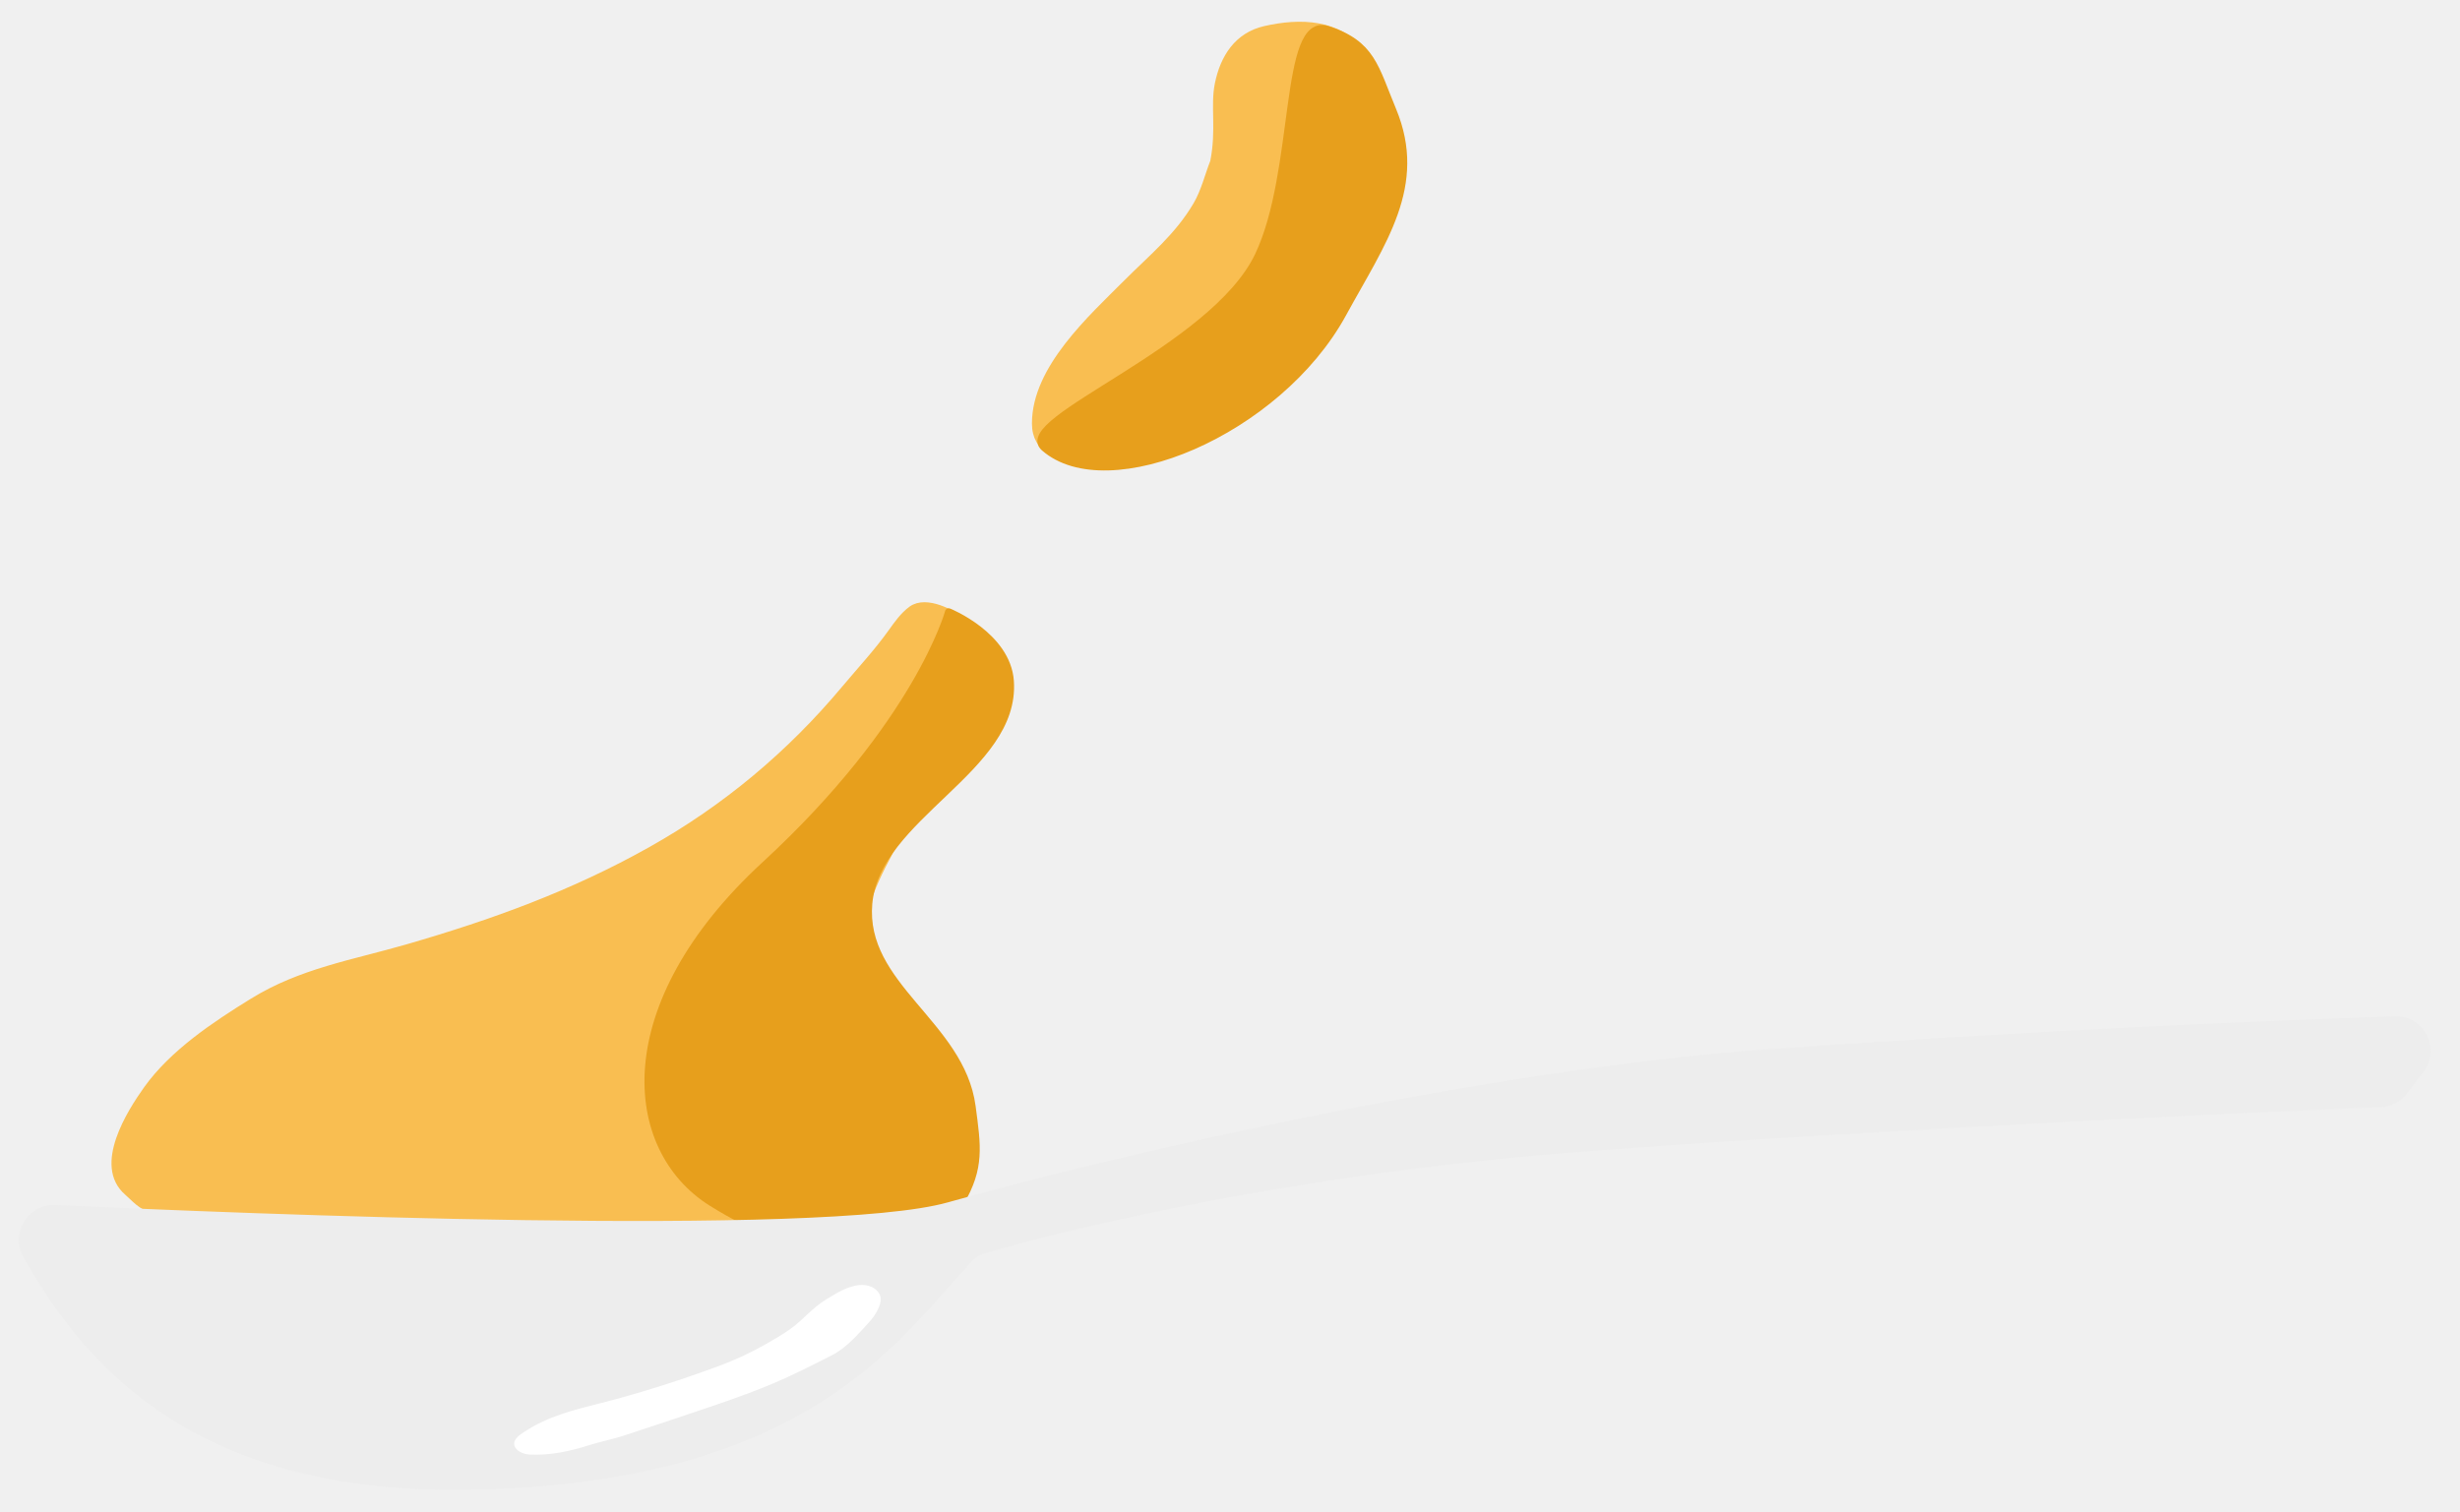
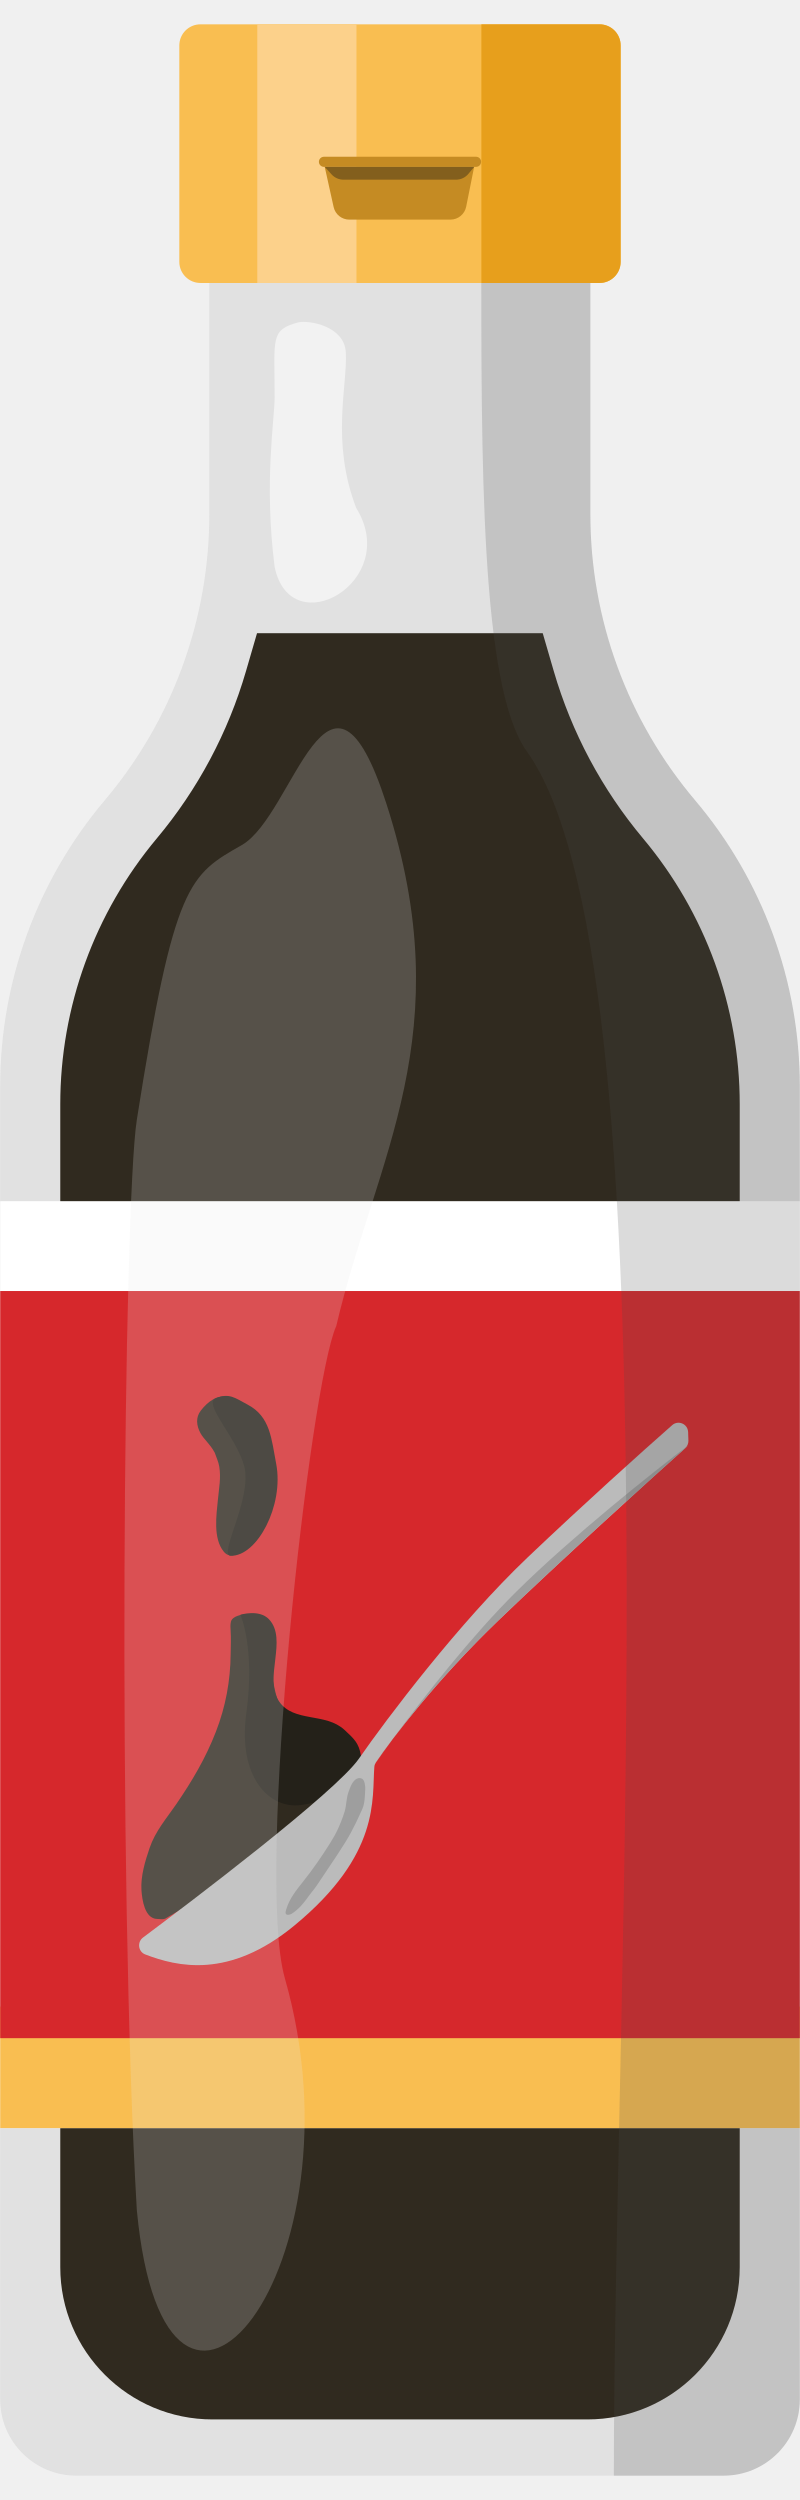
- <svg xmlns="http://www.w3.org/2000/svg" width="96" height="59" viewBox="0 0 96 59" fill="none">
-   <path d="M5.931 47.148C5.579 47.148 5.243 46.743 4.984 46.519C3.799 45.494 5.09 43.45 5.744 42.533C6.756 41.113 8.398 40.022 9.863 39.117C11.757 37.945 13.784 37.62 15.877 37.016C19.233 36.046 22.357 34.916 25.428 33.19C28.333 31.557 30.843 29.453 32.976 26.906C33.59 26.173 34.244 25.471 34.801 24.693C35.024 24.381 35.265 24.034 35.58 23.805C36.151 23.389 37.173 23.956 37.644 24.308C39.282 25.533 39.223 27.616 38.014 29.129C37.05 30.337 35.733 31.362 34.984 32.73L34.959 32.775C34.253 34.063 33.393 35.631 33.581 37.138C33.756 38.538 34.506 39.544 35.392 40.578C36.304 41.642 37.485 42.693 37.587 44.178C37.66 45.235 37.596 46.078 36.879 46.89C36.718 47.072 36.511 47.204 36.33 47.365L20.901 49.624L5.931 47.148Z" fill="#F9BE51" />
-   <path d="M34.984 32.73C35.733 31.362 37.05 30.337 38.014 29.129C39.223 27.616 39.282 25.533 37.644 24.308C37.173 23.956 36.151 23.389 35.58 23.805C35.265 24.034 35.024 24.381 34.801 24.693C34.244 25.471 33.59 26.173 32.976 26.906C30.843 29.453 28.333 31.557 25.428 33.19C22.357 34.916 19.233 36.046 15.877 37.016C13.784 37.62 11.757 37.945 9.863 39.117C8.398 40.022 6.756 41.113 5.744 42.533C5.09 43.45 3.799 45.494 4.984 46.519C5.243 46.743 5.579 47.148 5.931 47.148L20.901 49.624L36.33 47.365C36.511 47.204 36.718 47.072 36.879 46.89C37.596 46.078 37.66 45.235 37.587 44.178C37.485 42.693 36.304 41.642 35.392 40.578C34.506 39.544 33.756 38.538 33.581 37.138C33.393 35.631 34.253 34.063 34.959 32.775M34.984 32.73L34.959 32.775M34.984 32.73C34.976 32.745 34.967 32.76 34.959 32.775" stroke="#F9BE51" stroke-width="0.302" stroke-linecap="round" />
-   <path d="M27.77 46.931C24.436 44.837 23.888 39.273 29.86 33.768C35.832 28.264 37.026 23.896 37.026 23.896C37.026 23.896 39.291 24.814 39.415 26.589C39.657 30.016 34.194 31.842 33.891 35.264C33.605 38.496 37.495 39.975 37.922 43.191C38.13 44.755 38.268 45.569 37.474 46.931C36.594 48.443 34.417 50.075 33.145 48.875C32.553 48.318 31.104 49.025 27.77 46.931Z" fill="#E79F1C" />
-   <path d="M37.026 23.896L37.083 23.757C37.043 23.741 36.998 23.742 36.96 23.761C36.921 23.78 36.892 23.815 36.881 23.857L37.026 23.896ZM39.415 26.589L39.566 26.578L39.415 26.589ZM33.891 35.264L34.041 35.277L33.891 35.264ZM37.922 43.191L38.072 43.172L37.922 43.191ZM37.474 46.931L37.344 46.855L37.474 46.931ZM33.145 48.875L33.041 48.985L33.145 48.875ZM27.85 46.803C26.235 45.789 25.287 43.931 25.475 41.641C25.664 39.348 26.995 36.614 29.962 33.879L29.758 33.657C26.753 36.427 25.372 39.227 25.175 41.616C24.978 44.008 25.971 45.979 27.69 47.059L27.85 46.803ZM29.962 33.879C32.959 31.117 34.76 28.637 35.813 26.845C36.339 25.948 36.678 25.224 36.886 24.723C36.99 24.472 37.061 24.277 37.106 24.143C37.129 24.077 37.145 24.026 37.156 23.991C37.161 23.974 37.165 23.96 37.168 23.951C37.169 23.947 37.17 23.943 37.171 23.941C37.171 23.939 37.172 23.938 37.172 23.938C37.172 23.937 37.172 23.937 37.172 23.937C37.172 23.937 37.172 23.936 37.172 23.936C37.172 23.936 37.172 23.936 37.026 23.896C36.881 23.857 36.881 23.857 36.881 23.857C36.881 23.857 36.881 23.857 36.881 23.857C36.881 23.857 36.881 23.857 36.881 23.857C36.881 23.857 36.881 23.858 36.88 23.859C36.88 23.861 36.879 23.863 36.878 23.867C36.876 23.875 36.872 23.887 36.867 23.903C36.858 23.935 36.842 23.983 36.821 24.046C36.777 24.174 36.709 24.363 36.607 24.607C36.404 25.096 36.072 25.808 35.553 26.692C34.515 28.459 32.733 30.916 29.758 33.657L29.962 33.879ZM37.026 23.896C36.97 24.036 36.97 24.036 36.97 24.036C36.97 24.036 36.97 24.036 36.97 24.036C36.97 24.036 36.97 24.036 36.97 24.036C36.97 24.036 36.97 24.037 36.971 24.037C36.972 24.037 36.973 24.038 36.975 24.038C36.979 24.04 36.985 24.042 36.992 24.046C37.008 24.052 37.031 24.063 37.061 24.076C37.121 24.104 37.207 24.145 37.312 24.201C37.52 24.312 37.799 24.477 38.082 24.696C38.651 25.138 39.207 25.776 39.265 26.599L39.566 26.578C39.499 25.627 38.861 24.919 38.267 24.458C37.967 24.226 37.672 24.051 37.453 23.934C37.343 23.876 37.252 23.832 37.187 23.802C37.155 23.788 37.129 23.776 37.112 23.769C37.103 23.765 37.096 23.762 37.091 23.76C37.089 23.759 37.087 23.758 37.086 23.758C37.085 23.757 37.084 23.757 37.084 23.757C37.084 23.757 37.084 23.757 37.084 23.757C37.083 23.757 37.083 23.757 37.083 23.757C37.083 23.757 37.083 23.757 37.026 23.896ZM39.265 26.599C39.322 27.412 39.043 28.135 38.572 28.824C38.099 29.515 37.441 30.162 36.753 30.819C36.069 31.473 35.356 32.137 34.797 32.854C34.236 33.572 33.82 34.355 33.741 35.251L34.041 35.277C34.114 34.462 34.494 33.733 35.035 33.039C35.578 32.344 36.272 31.697 36.961 31.037C37.647 30.382 38.328 29.716 38.821 28.994C39.316 28.27 39.629 27.48 39.566 26.578L39.265 26.599ZM33.741 35.251C33.592 36.936 34.536 38.158 35.524 39.331C36.524 40.518 37.566 41.656 37.773 43.211L38.072 43.172C37.851 41.511 36.735 40.301 35.755 39.136C34.762 37.958 33.904 36.824 34.041 35.277L33.741 35.251ZM37.773 43.211C37.877 43.999 37.961 44.576 37.923 45.126C37.886 45.669 37.731 46.191 37.344 46.855L37.605 47.007C38.011 46.309 38.184 45.743 38.224 45.147C38.264 44.559 38.175 43.947 38.072 43.172L37.773 43.211ZM37.344 46.855C36.916 47.589 36.171 48.355 35.384 48.788C34.593 49.222 33.813 49.298 33.248 48.766L33.041 48.985C33.749 49.652 34.694 49.511 35.529 49.052C36.368 48.591 37.152 47.784 37.605 47.007L37.344 46.855ZM33.248 48.766C33.065 48.593 32.824 48.528 32.549 48.482C32.41 48.459 32.253 48.44 32.083 48.418C31.911 48.395 31.722 48.369 31.513 48.331C30.678 48.179 29.501 47.84 27.85 46.803L27.69 47.059C29.373 48.116 30.587 48.47 31.459 48.628C31.676 48.667 31.87 48.694 32.044 48.717C32.218 48.74 32.367 48.758 32.5 48.78C32.767 48.824 32.928 48.879 33.041 48.985L33.248 48.766Z" fill="#E79F1C" />
-   <path d="M37.026 47.081C32.135 48.463 9.331 47.523 2.162 47.187C1.217 47.143 0.57 48.164 1.038 48.987C3.133 52.677 7.107 58 17.617 58C31.599 58 35.115 51.927 37.865 49.084C38 48.945 38.166 48.846 38.351 48.791C41.812 47.759 50.792 45.652 61.362 44.837C71.915 44.024 86.418 43.333 92.901 43.066C93.257 43.051 93.588 42.879 93.806 42.597L94.453 41.757C95.074 40.953 94.487 39.793 93.472 39.826C88.286 39.996 78.922 40.397 69.126 41.098C57.421 41.936 42.849 45.436 37.026 47.081Z" fill="#EDEDED" stroke="#EDEDED" stroke-width="0.302" stroke-linecap="round" />
-   <path d="M29.463 52.867C28.945 53.138 28.399 53.359 27.849 53.558C26.395 54.084 24.943 54.548 23.443 54.927L23.41 54.935C22.42 55.185 21.429 55.434 20.566 56.005C20.47 56.069 20.142 56.253 20.23 56.415C20.306 56.556 20.548 56.623 20.689 56.629C21.462 56.662 22.212 56.501 22.944 56.269C23.392 56.128 23.855 56.038 24.302 55.894C24.997 55.67 27.157 54.949 27.849 54.71C29.857 54.017 30.508 53.732 32.398 52.766C32.958 52.48 33.401 51.948 33.831 51.481C33.989 51.308 34.32 50.83 34.186 50.584C34.039 50.314 33.689 50.276 33.44 50.328C33.069 50.405 32.857 50.525 32.319 50.852C31.782 51.179 31.46 51.625 30.905 52.018C30.338 52.42 29.463 52.867 29.463 52.867Z" fill="white" />
-   <path d="M23.443 54.927C24.943 54.548 26.395 54.084 27.849 53.558C28.399 53.359 28.945 53.138 29.463 52.867C29.463 52.867 30.338 52.42 30.905 52.018C31.46 51.625 31.782 51.179 32.319 50.852C32.857 50.525 33.069 50.405 33.44 50.328C33.689 50.276 34.039 50.314 34.186 50.584C34.32 50.83 33.989 51.308 33.831 51.481C33.401 51.948 32.958 52.48 32.398 52.766C30.508 53.732 29.857 54.017 27.849 54.71C27.157 54.949 24.997 55.67 24.302 55.894C23.855 56.038 23.392 56.128 22.944 56.269C22.212 56.501 21.462 56.662 20.689 56.629C20.548 56.623 20.306 56.556 20.23 56.415C20.142 56.253 20.47 56.069 20.566 56.005C21.429 55.434 22.42 55.185 23.41 54.935M23.443 54.927L23.41 54.935M23.443 54.927C23.432 54.929 23.421 54.932 23.41 54.935" stroke="white" stroke-width="0.302" stroke-linecap="round" />
-   <path d="M46.712 8.005C47.017 7.484 47.159 6.876 47.378 6.316C47.627 5.051 47.383 4.14 47.557 3.286C47.766 2.261 48.303 1.408 49.372 1.165C50.721 0.857 52.258 0.882 53.181 2.107C54.877 4.363 54.469 7.716 53.36 10.098C51.83 13.382 48.799 15.773 45.709 17.538C44.606 18.168 43.455 18.169 42.242 17.959C41.34 17.802 40.422 17.6 40.422 16.528C40.422 14.396 42.593 12.445 43.984 11.051C44.981 10.052 45.985 9.245 46.712 8.005Z" fill="#F9BE51" stroke="#F9BE51" stroke-width="0.302" stroke-linecap="round" />
-   <path d="M49.114 9.988C50.689 6.69 50.073 0.604 51.801 1.163C53.529 1.722 53.641 2.625 54.339 4.304C55.562 7.247 53.926 9.435 52.398 12.232C49.866 16.868 43.223 19.627 40.759 17.466C39.565 16.419 47.345 13.692 49.114 9.988Z" fill="#E79F1C" stroke="#E79F1C" stroke-width="0.302" />
+ <svg xmlns="http://www.w3.org/2000/svg" width="32" height="100" viewBox="0 0 32 100" fill="none">
+   <path d="M23.615 20.578V8.785C23.615 8.785 19.789 10.002 15.994 10.002C12.199 10.002 8.373 8.785 8.373 8.785V20.581C8.373 24.766 6.891 28.815 4.19 32.012C1.49 35.208 0.008 39.258 0.008 43.442V95.98C0.008 97.662 1.372 99.026 3.054 99.026H28.946C30.628 99.026 31.992 97.662 31.992 95.98V43.446C31.992 39.259 30.508 35.208 27.804 32.012C25.099 28.816 23.615 24.764 23.615 20.578Z" fill="#DBDBDB" fill-opacity="0.7" />
+   <path d="M29.589 90.685V44.171C29.589 40.282 28.22 36.517 25.722 33.537C24.08 31.577 22.864 29.298 22.15 26.843L21.709 25.328H10.281L9.839 26.847C9.126 29.299 7.912 31.577 6.273 33.535C3.778 36.517 2.411 40.281 2.411 44.169V90.685C2.411 94.05 5.139 96.777 8.503 96.777H23.497C26.861 96.777 29.589 94.05 29.589 90.685Z" fill="#302A1F" />
+   <rect x="0.008" y="48.047" width="31.984" height="37.079" fill="white" />
+   <rect x="0.008" y="80.262" width="31.984" height="4.862" fill="#F9BE51" />
+   <rect x="0.008" y="51.641" width="31.984" height="29.886" fill="#D6282C" />
+   <path d="M6.649 76.721C6.562 76.793 6.396 76.761 6.285 76.758C5.782 76.746 5.684 75.975 5.659 75.614C5.62 75.054 5.805 74.448 5.983 73.923C6.214 73.245 6.651 72.75 7.047 72.172C7.682 71.245 8.227 70.326 8.636 69.27C9.024 68.27 9.217 67.235 9.226 66.166C9.228 65.859 9.247 65.551 9.226 65.244C9.218 65.121 9.207 64.985 9.238 64.864C9.295 64.644 9.664 64.576 9.853 64.567C10.511 64.536 10.922 65.065 10.931 65.688C10.939 66.185 10.821 66.709 10.915 67.202L10.918 67.218C11.006 67.682 11.113 68.247 11.468 68.583C11.797 68.895 12.189 68.991 12.621 69.067C13.065 69.145 13.573 69.164 13.902 69.512C14.136 69.759 14.292 69.981 14.28 70.33C14.278 70.408 14.253 70.483 14.241 70.56L10.872 74.275L6.649 76.721Z" fill="#302A1F" />
+   <path d="M12.027 72.203C10.771 72.365 9.498 71.095 9.855 68.507C10.212 65.92 9.616 64.591 9.616 64.591C9.616 64.591 10.366 64.356 10.759 64.771C11.52 65.573 10.537 67.143 11.162 68.055C11.751 68.915 13.02 68.488 13.783 69.199C14.154 69.544 14.355 69.718 14.436 70.219C14.527 70.774 14.32 71.624 13.759 71.587C13.498 71.569 13.283 72.041 12.027 72.203Z" fill="#242119" />
+   <path d="M14.356 70.347C13.424 71.691 7.57 76.119 5.721 77.501C5.478 77.684 5.526 78.069 5.81 78.178C7.085 78.666 9.16 79.175 11.769 77.026C15.241 74.168 14.872 71.941 14.974 70.673C14.979 70.611 15 70.553 15.034 70.501C15.682 69.537 17.481 67.178 19.939 64.815C22.393 62.456 25.852 59.319 27.407 57.927C27.493 57.851 27.54 57.74 27.536 57.626L27.525 57.285C27.515 56.958 27.132 56.79 26.887 57.006C25.634 58.109 23.391 60.123 21.102 62.299C18.367 64.9 15.465 68.748 14.356 70.347Z" fill="#BBBBBB" />
+   <path d="M27.542 57.807C26.061 59.13 22.466 62.385 19.939 64.815C18.105 66.578 16.638 68.339 15.742 69.52C15.436 69.936 15.178 70.298 14.982 70.579C15.147 70.33 15.404 69.966 15.742 69.52C16.942 67.89 18.877 65.424 20.65 63.669C22.874 61.465 26.171 58.843 27.542 57.807Z" fill="#9E9E9E" />
+   <path d="M13.544 73.1C13.447 73.322 13.326 73.532 13.199 73.734C12.862 74.27 12.508 74.782 12.115 75.275L12.107 75.285C11.847 75.61 11.588 75.935 11.458 76.348C11.444 76.394 11.386 76.539 11.459 76.578C11.523 76.612 11.621 76.58 11.669 76.549C11.934 76.38 12.138 76.144 12.317 75.887C12.427 75.729 12.555 75.588 12.664 75.43C12.832 75.183 13.35 74.41 13.514 74.159C13.988 73.432 14.126 73.174 14.487 72.374C14.594 72.137 14.596 71.836 14.61 71.563C14.615 71.462 14.594 71.208 14.482 71.149C14.36 71.084 14.234 71.153 14.166 71.23C14.064 71.346 14.027 71.439 13.938 71.687C13.85 71.934 13.865 72.174 13.789 72.449C13.711 72.73 13.544 73.1 13.544 73.1Z" fill="#9E9E9E" />
+   <path d="M8.771 58.666C8.741 58.474 8.652 58.294 8.591 58.11C8.395 57.745 8.148 57.569 8.016 57.321C7.859 57.024 7.818 56.702 8.033 56.423C8.306 56.071 8.692 55.763 9.172 55.879C10.054 56.092 10.638 57.008 10.85 57.826C11.141 58.954 10.878 60.167 10.471 61.237C10.326 61.619 10.041 61.855 9.697 62.051C9.441 62.196 9.171 62.334 8.952 62.068C8.516 61.538 8.656 60.61 8.717 59.98C8.76 59.528 8.844 59.122 8.771 58.666Z" fill="#302A1F" />
+   <path d="M9.773 58.666C9.49 57.526 8.093 56.141 8.636 55.926C9.179 55.712 9.392 55.913 9.909 56.187C10.814 56.668 10.855 57.545 11.047 58.552C11.367 60.221 10.281 62.264 9.228 62.231C8.717 62.216 10.091 59.948 9.773 58.666Z" fill="#242119" />
+   <path d="M5.473 44.792C4.944 48.157 4.688 75.048 5.473 88.404C6.634 100.665 14.705 90.708 11.393 79.125C10.207 74.978 12.403 55.336 13.45 53.043C15.049 46.239 18.431 41.384 15.46 32.161C13.158 25.013 11.765 32.603 9.676 33.8C7.586 34.996 6.971 35.262 5.473 44.792Z" fill="#E4E4E4" fill-opacity="0.21" />
+   <path d="M10.985 15.884C10.985 16.787 10.553 19.282 10.985 22.675C11.625 25.789 16.073 23.26 14.248 20.318C13.226 17.648 13.906 15.429 13.833 14.096C13.775 13.029 12.354 12.808 11.947 12.891C10.796 13.195 10.985 13.521 10.985 15.884Z" fill="white" fill-opacity="0.56" />
+   <path d="M23.615 20.578V8.785C23.615 8.785 22.17 9.474 19.252 9.786C19.252 18.413 19.207 27.459 21.073 30.056C27.04 38.364 24.553 79.462 24.553 99.026H28.946C30.628 99.026 31.992 97.662 31.992 95.98V43.446C31.992 39.259 30.508 35.208 27.804 32.012C25.099 28.816 23.615 24.764 23.615 20.578Z" fill="#4F4F4F" fill-opacity="0.2" />
+   <rect x="7.173" y="0.973" width="17.653" height="10.346" rx="0.845" fill="#F9BE51" />
+   <rect x="10.291" y="0.973" width="3.968" height="10.346" fill="#FCD18B" />
+   <path d="M19.255 0.973H23.981C24.448 0.973 24.826 1.351 24.826 1.818V10.473C24.826 10.94 24.448 11.319 23.981 11.319H19.255V0.973Z" fill="#E79F1C" />
+   <rect x="12.756" y="6.27" width="6.488" height="0.405" rx="0.203" fill="#C58B23" />
+   <path d="M12.989 6.676H18.966L18.647 8.268C18.587 8.569 18.323 8.785 18.016 8.785H13.973C13.671 8.785 13.41 8.576 13.345 8.281L12.989 6.676Z" fill="#C58B23" />
+   <path d="M12.989 6.676H18.966L18.736 6.954C18.614 7.102 18.432 7.188 18.24 7.188H13.741C13.56 7.188 13.387 7.112 13.265 6.978L12.989 6.676Z" fill="#835F1D" />
</svg>
